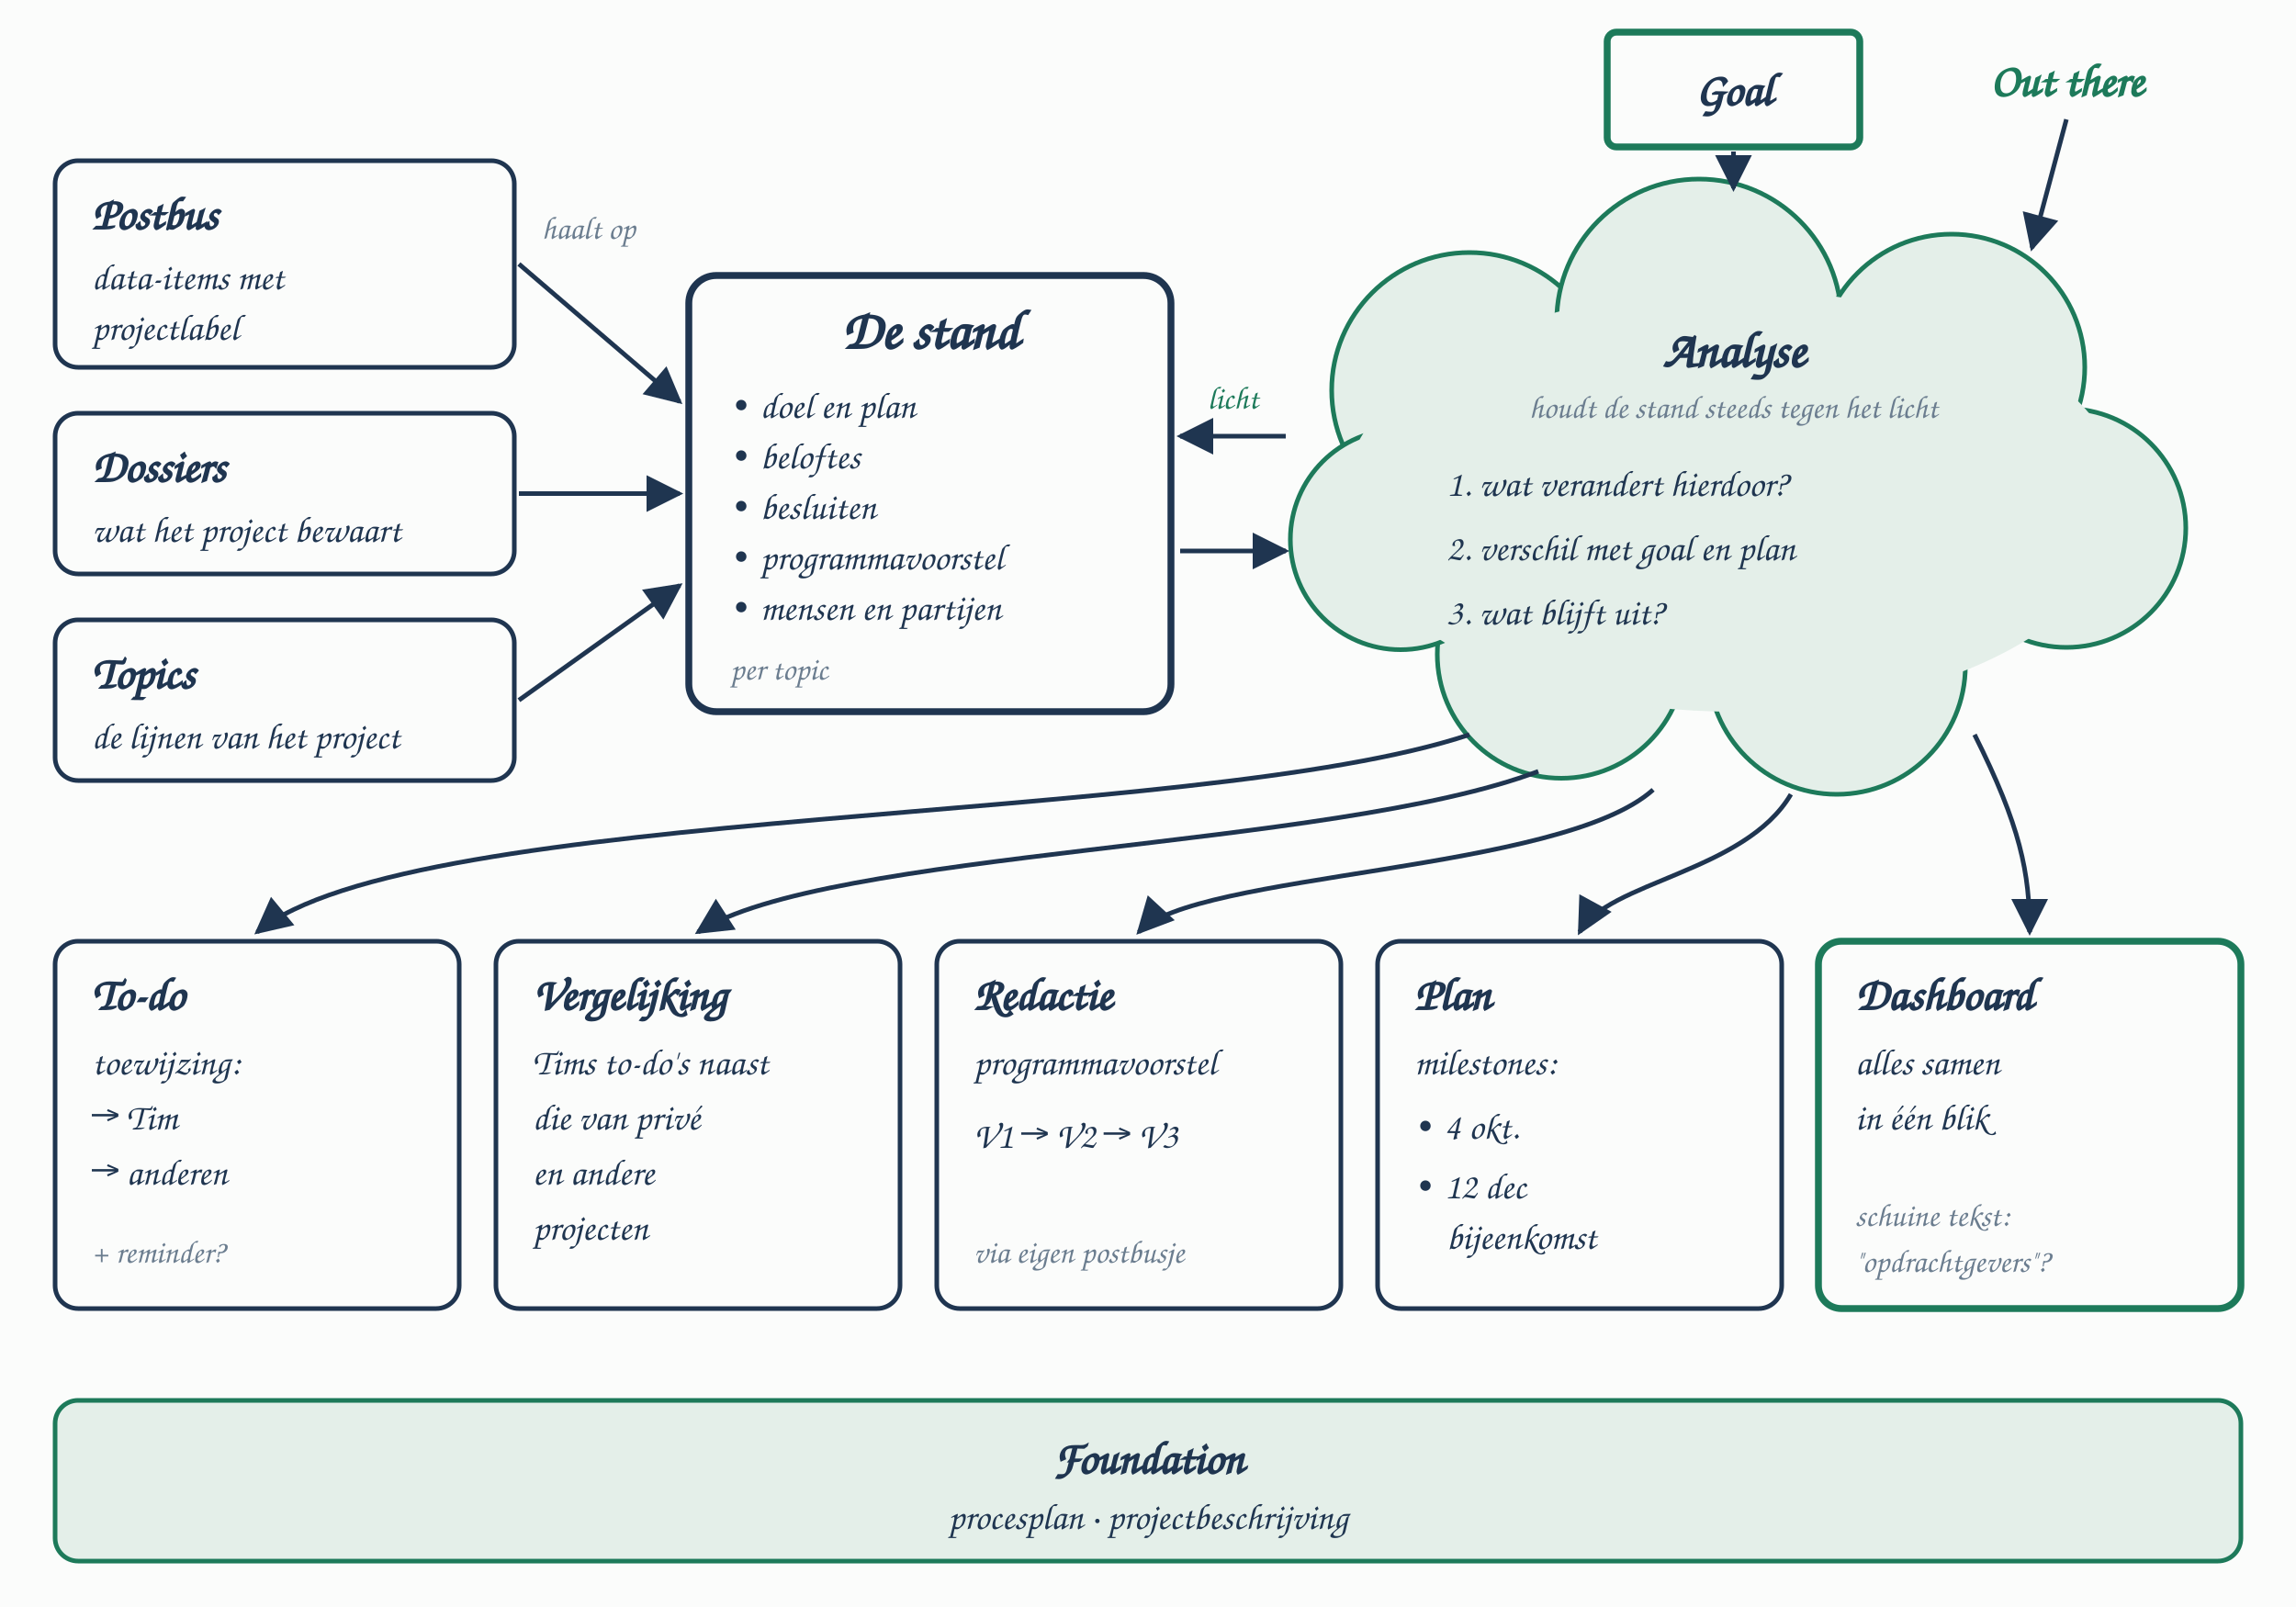
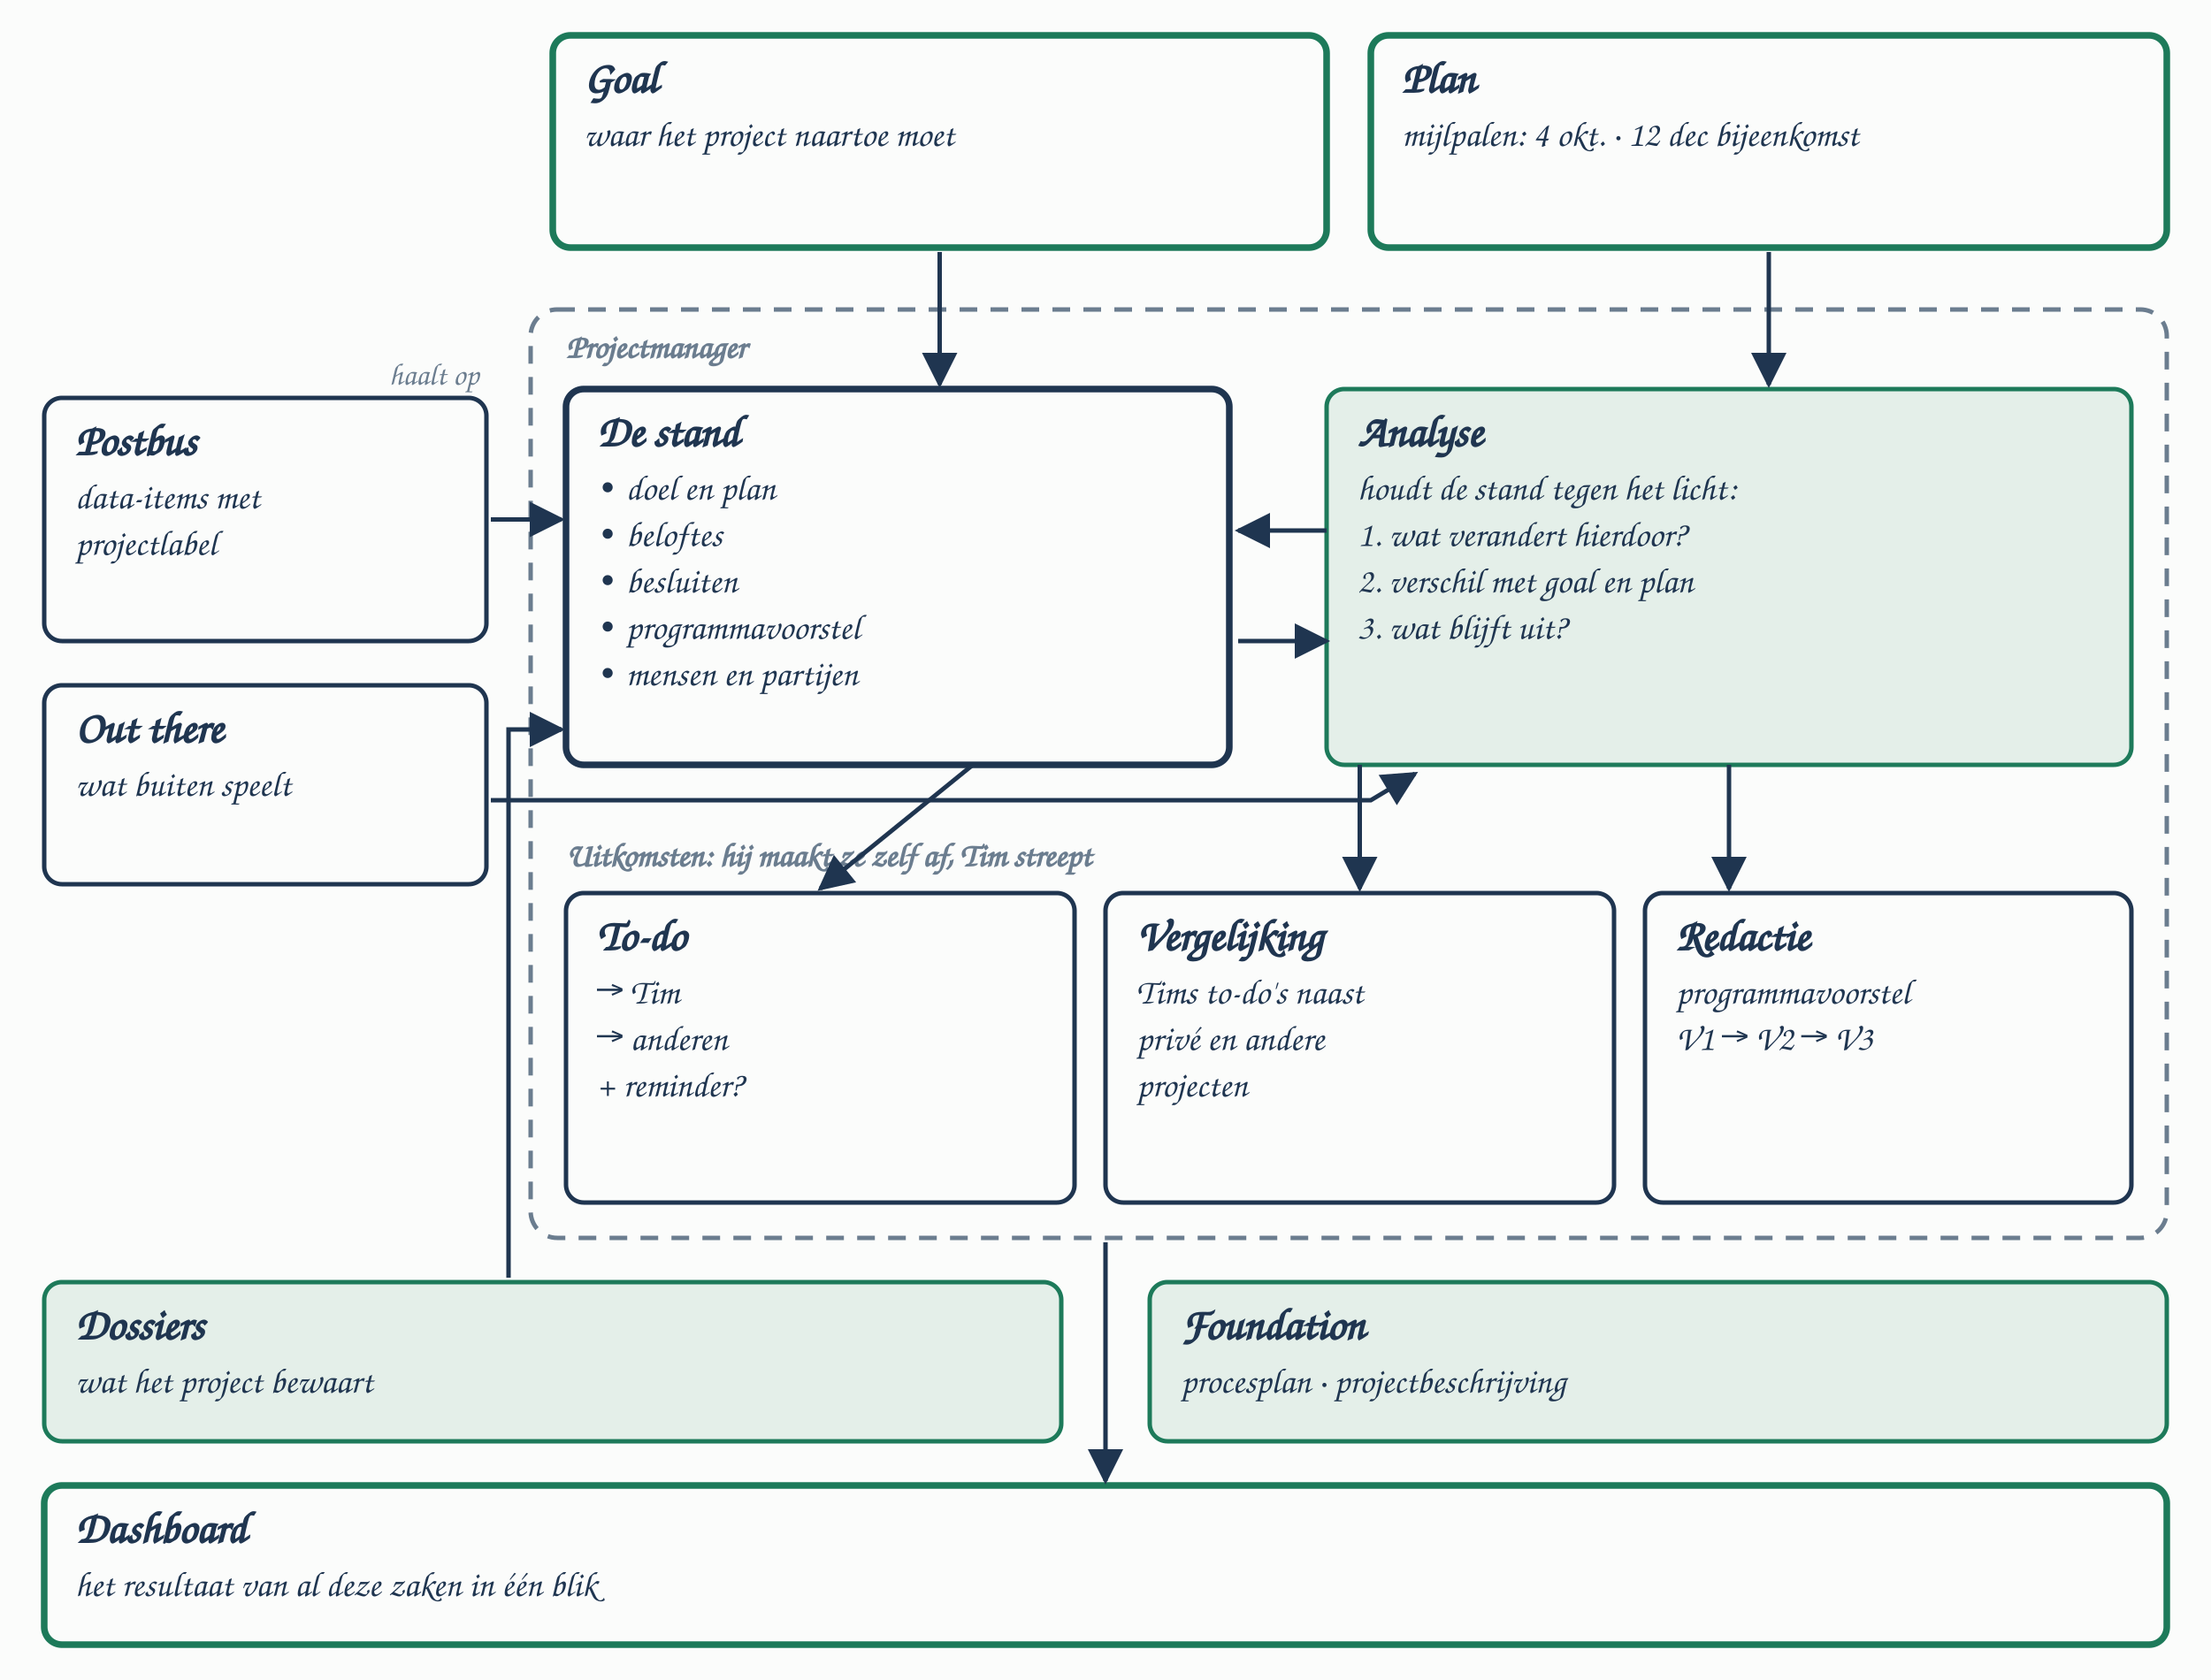
- <svg xmlns="http://www.w3.org/2000/svg" width="1000" height="700" viewBox="0 0 1000 700" role="img" aria-label="Schema van de projectassistent">
-   <style>
- text{fill:#1f3550;font-family:"Kalam","Comic Sans MS","Chalkboard SE",cursive}
- .box{fill:#fbfcfb;stroke:#1f3550;stroke-width:2}
+ <svg xmlns="http://www.w3.org/2000/svg" width="1000" height="760" viewBox="0 0 1000 760" role="img" aria-label="Containertekening van de projectassistent">
+   <style>text{fill:#1f3550;font-family:"Kalam","Comic Sans MS","Chalkboard SE",cursive}
.lbl{font-weight:700;font-size:20px}.sm{font-size:16px}.xs{font-size:14px;fill:#6b7d8f}
- .arrow{stroke:#1f3550;stroke-width:2;fill:none;marker-end:url(#pijl)}
- .cloud{fill:#e4efe9;stroke:#1d7a5a;stroke-width:2}.cloudfill{fill:#e4efe9}.acc,.acc2{fill:#1d7a5a}
- .stand{fill:#fbfcfb;stroke:#1f3550;stroke-width:3}.goal{fill:#fbfcfb;stroke:#1d7a5a;stroke-width:3}
- .found{fill:#e4efe9;stroke:#1d7a5a;stroke-width:2}
- </style>
-   <rect x="0" y="0" width="1000" height="700" fill="#fbfcfb" />
+ .clbl{font-size:15px;font-weight:700;fill:#6b7d8f}
+ .box,.stand,.analyse,.top,.base,.dash{fill:#fbfcfb;stroke:#1f3550;stroke-width:2}
+ .stand{stroke-width:3}.analyse{fill:#e4efe9;stroke:#1d7a5a}
+ .top{stroke:#1d7a5a;stroke-width:3}.base{fill:#e4efe9;stroke:#1d7a5a}
+ .dash{stroke:#1d7a5a;stroke-width:3}
+ .container{fill:none;stroke:#6b7d8f;stroke-width:2;stroke-dasharray:8 6}
+ .arrow{stroke:#1f3550;stroke-width:2;fill:none;marker-end:url(#pijl)}.tip{fill:#1f3550}</style>
+   <rect width="1000" height="760" fill="#fbfcfb" />
  <defs>
    <marker id="pijl" viewBox="0 0 10 10" refX="9" refY="5" markerWidth="8" markerHeight="8" orient="auto-start-reverse">
-       <path d="M0,0 L10,5 L0,10 z" style="fill: #1f3550" />
+       <path d="M0,0 L10,5 L0,10 z" class="tip" />
    </marker>
  </defs>
-   <rect class="box" x="24" y="70" width="200" height="90" rx="10" />
-   <text class="lbl" x="40" y="100">Postbus</text>
-   <text class="sm" x="40" y="126">data-items met</text>
-   <text class="sm" x="40" y="148">projectlabel</text>
-   <rect class="box" x="24" y="180" width="200" height="70" rx="10" />
-   <text class="lbl" x="40" y="210">Dossiers</text>
-   <text class="sm" x="40" y="236">wat het project bewaart</text>
-   <rect class="box" x="24" y="270" width="200" height="70" rx="10" />
-   <text class="lbl" x="40" y="300">Topics</text>
-   <text class="sm" x="40" y="326">de lijnen van het project</text>
-   <path class="arrow" d="M226,115 L296,175" />
-   <text class="xs" x="236" y="104">haalt op</text>
-   <path class="arrow" d="M226,215 L296,215" />
-   <path class="arrow" d="M226,305 L296,255" />
-   <rect class="stand" x="300" y="120" width="210" height="190" rx="12" />
-   <text class="lbl" x="405" y="152" text-anchor="middle" style="font-size:24px">De stand</text>
-   <text class="sm" x="318" y="182">• doel en plan</text>
-   <text class="sm" x="318" y="204">• beloftes</text>
-   <text class="sm" x="318" y="226">• besluiten</text>
-   <text class="sm" x="318" y="248">• programmavoorstel</text>
-   <text class="sm" x="318" y="270">• mensen en partijen</text>
-   <text class="xs" x="318" y="296">per topic</text>
-   <path class="arrow" d="M560,190 L514,190" />
-   <path class="arrow" d="M514,240 L560,240" />
-   <text class="xs acc2" x="537" y="178" text-anchor="middle">licht</text>
-   <g>
-     <circle class="cloud" cx="640" cy="170" r="60" />
-     <circle class="cloud" cx="740" cy="140" r="62" />
-     <circle class="cloud" cx="850" cy="160" r="58" />
-     <circle class="cloud" cx="900" cy="230" r="52" />
-     <circle class="cloud" cx="800" cy="290" r="56" />
-     <circle class="cloud" cx="680" cy="285" r="54" />
-     <circle class="cloud" cx="610" cy="235" r="48" />
-     <ellipse cx="755" cy="218" rx="170" ry="92" class="cloudfill" />
-     <text class="lbl" x="755" y="160" text-anchor="middle" style="font-size:22px">Analyse</text>
-     <text class="xs" x="755" y="182" text-anchor="middle">houdt de stand steeds tegen het licht</text>
-     <text class="sm" x="630" y="216">1. wat verandert hierdoor?</text>
-     <text class="sm" x="630" y="244">2. verschil met goal en plan</text>
-     <text class="sm" x="630" y="272">3. wat blijft uit?</text>
-   </g>
-   <rect class="goal" x="700" y="14" width="110" height="50" rx="4" />
-   <text class="lbl" x="755" y="46" text-anchor="middle">Goal</text>
-   <path class="arrow" d="M755,66 L755,82" />
-   <text class="lbl acc" x="900" y="42" text-anchor="middle">Out there</text>
-   <path class="arrow" d="M900,52 L885,108" />
-   <path class="arrow" d="M640,320 C520,360 180,350 112,406" />
-   <path class="arrow" d="M670,336 C580,370 360,370 304,406" />
-   <path class="arrow" d="M720,344 C680,380 520,380 496,406" />
-   <path class="arrow" d="M780,346 C760,380 700,384 688,406" />
-   <path class="arrow" d="M860,320 C880,360 884,380 884,406" />
-   <rect class="box" x="24" y="410" width="176" height="160" rx="10" />
-   <text class="lbl" x="40" y="440">To-do</text>
-   <text class="sm" x="40" y="468">toewijzing:</text>
-   <text class="sm" x="40" y="492">→ Tim</text>
-   <text class="sm" x="40" y="516">→ anderen</text>
-   <text class="xs" x="40" y="550">+ reminder?</text>
-   <rect class="box" x="216" y="410" width="176" height="160" rx="10" />
-   <text class="lbl" x="232" y="440">Vergelijking</text>
-   <text class="sm" x="232" y="468">Tims to-do's naast</text>
-   <text class="sm" x="232" y="492">die van privé</text>
-   <text class="sm" x="232" y="516">en andere</text>
-   <text class="sm" x="232" y="540">projecten</text>
-   <rect class="box" x="408" y="410" width="176" height="160" rx="10" />
-   <text class="lbl" x="424" y="440">Redactie</text>
-   <text class="sm" x="424" y="468">programmavoorstel</text>
-   <text class="sm" x="424" y="500">V1 → V2 → V3</text>
-   <text class="xs" x="424" y="550">via eigen postbusje</text>
-   <rect class="box" x="600" y="410" width="176" height="160" rx="10" />
-   <text class="lbl" x="616" y="440">Plan</text>
-   <text class="sm" x="616" y="468">milestones:</text>
-   <text class="sm" x="616" y="496">• 4 okt.</text>
-   <text class="sm" x="616" y="522">• 12 dec</text>
-   <text class="sm" x="630" y="544">bijeenkomst</text>
-   <rect class="box" x="792" y="410" width="184" height="160" rx="10" style="stroke: #1d7a5a; stroke-width: 3" />
-   <text class="lbl" x="808" y="440">Dashboard</text>
-   <text class="sm" x="808" y="468">alles samen</text>
-   <text class="sm" x="808" y="492">in één blik</text>
-   <text class="xs" x="808" y="534">schuine tekst:</text>
-   <text class="xs" x="808" y="554">"opdrachtgevers"?</text>
-   <rect class="found" x="24" y="610" width="952" height="70" rx="10" />
-   <text class="lbl" x="500" y="642" text-anchor="middle">Foundation</text>
-   <text class="sm" x="500" y="666" text-anchor="middle">procesplan · projectbeschrijving</text>
+   <rect class="top" x="250" y="16" width="350" height="96" rx="8" />
+   <text class="lbl" x="264" y="42">Goal</text>
+   <text class="sm" x="264" y="66">waar het project naartoe moet</text>
+   <rect class="top" x="620" y="16" width="360" height="96" rx="8" />
+   <text class="lbl" x="634" y="42">Plan</text>
+   <text class="sm" x="634" y="66">mijlpalen: 4 okt. · 12 dec bijeenkomst</text>
+   <rect class="box" x="20" y="180" width="200" height="110" rx="8" />
+   <text class="lbl" x="34" y="206">Postbus</text>
+   <text class="sm" x="34" y="230">data-items met</text>
+   <text class="sm" x="34" y="251">projectlabel</text>
+   <rect class="box" x="20" y="310" width="200" height="90" rx="8" />
+   <text class="lbl" x="34" y="336">Out there</text>
+   <text class="sm" x="34" y="360">wat buiten speelt</text>
+   <rect class="container" x="240" y="140" width="740" height="420" rx="12" />
+   <text class="clbl" x="256" y="162">Projectmanager</text>
+   <rect class="stand" x="256" y="176" width="300" height="170" rx="8" />
+   <text class="lbl" x="270" y="202">De stand</text>
+   <text class="sm" x="270" y="226">• doel en plan</text>
+   <text class="sm" x="270" y="247">• beloftes</text>
+   <text class="sm" x="270" y="268">• besluiten</text>
+   <text class="sm" x="270" y="289">• programmavoorstel</text>
+   <text class="sm" x="270" y="310">• mensen en partijen</text>
+   <rect class="analyse" x="600" y="176" width="364" height="170" rx="8" />
+   <text class="lbl" x="614" y="202">Analyse</text>
+   <text class="sm" x="614" y="226">houdt de stand tegen het licht:</text>
+   <text class="sm" x="614" y="247">1. wat verandert hierdoor?</text>
+   <text class="sm" x="614" y="268">2. verschil met goal en plan</text>
+   <text class="sm" x="614" y="289">3. wat blijft uit?</text>
+   <path class="arrow" d="M600,240 L560,240" />
+   <path class="arrow" d="M560,290 L600,290" />
+   <path class="arrow" d="M425,114 L425,174" />
+   <path class="arrow" d="M800,114 L800,174" />
+   <path class="arrow" d="M222,235 L254,235" />
+   <text class="xs" x="176" y="174">haalt op</text>
+   <path class="arrow" d="M222,362 L620,362 L640,350" />
+   <text class="clbl" x="256" y="392">Uitkomsten: hij maakt ze zelf af, Tim streept</text>
+   <rect class="box" x="256" y="404" width="230" height="140" rx="8" />
+   <text class="lbl" x="270" y="430">To-do</text>
+   <text class="sm" x="270" y="454">→ Tim</text>
+   <text class="sm" x="270" y="475">→ anderen</text>
+   <text class="sm" x="270" y="496">+ reminder?</text>
+   <rect class="box" x="500" y="404" width="230" height="140" rx="8" />
+   <text class="lbl" x="514" y="430">Vergelijking</text>
+   <text class="sm" x="514" y="454">Tims to-do's naast</text>
+   <text class="sm" x="514" y="475">privé en andere</text>
+   <text class="sm" x="514" y="496">projecten</text>
+   <rect class="box" x="744" y="404" width="220" height="140" rx="8" />
+   <text class="lbl" x="758" y="430">Redactie</text>
+   <text class="sm" x="758" y="454">programmavoorstel</text>
+   <text class="sm" x="758" y="475">V1 → V2 → V3</text>
+   <path class="arrow" d="M782,346 L782,402" />
+   <path class="arrow" d="M615,346 L615,402" />
+   <path class="arrow" d="M440,346 L371,402" />
+   <rect class="base" x="20" y="580" width="460" height="72" rx="8" />
+   <text class="lbl" x="34" y="606">Dossiers</text>
+   <text class="sm" x="34" y="630">wat het project bewaart</text>
+   <rect class="base" x="520" y="580" width="460" height="72" rx="8" />
+   <text class="lbl" x="534" y="606">Foundation</text>
+   <text class="sm" x="534" y="630">procesplan · projectbeschrijving</text>
+   <path class="arrow" d="M230,578 L230,330 L254,330" />
+   <rect class="dash" x="20" y="672" width="960" height="72" rx="8" />
+   <text class="lbl" x="34" y="698">Dashboard</text>
+   <text class="sm" x="34" y="722">het resultaat van al deze zaken in één blik</text>
+   <path class="arrow" d="M500,562 L500,670" />
</svg>
